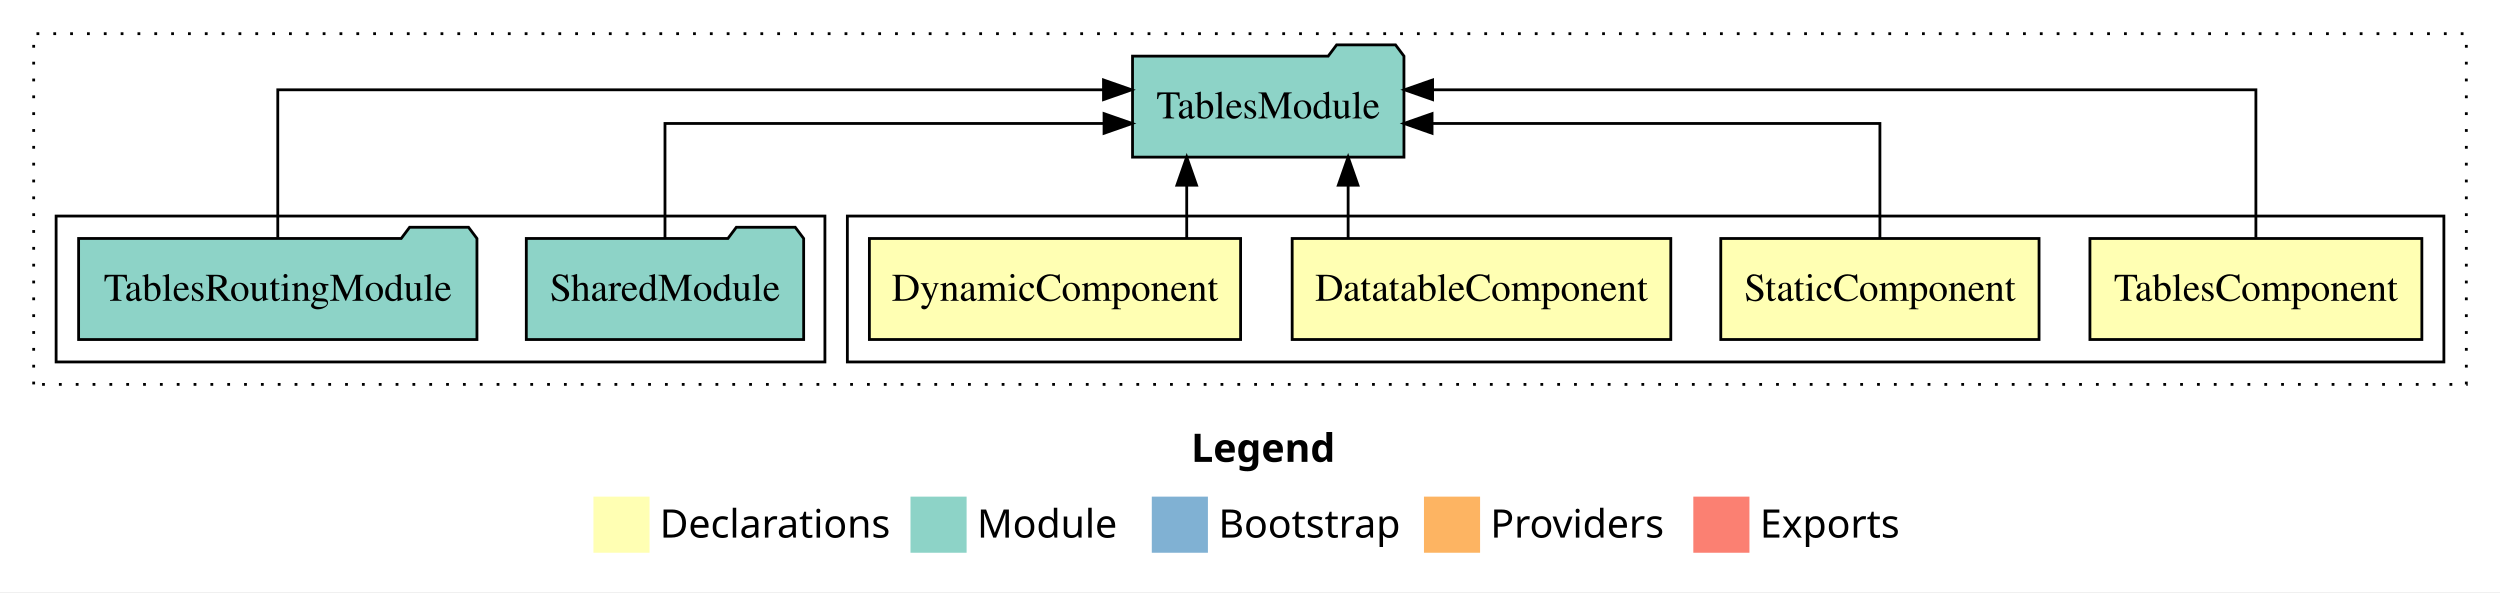
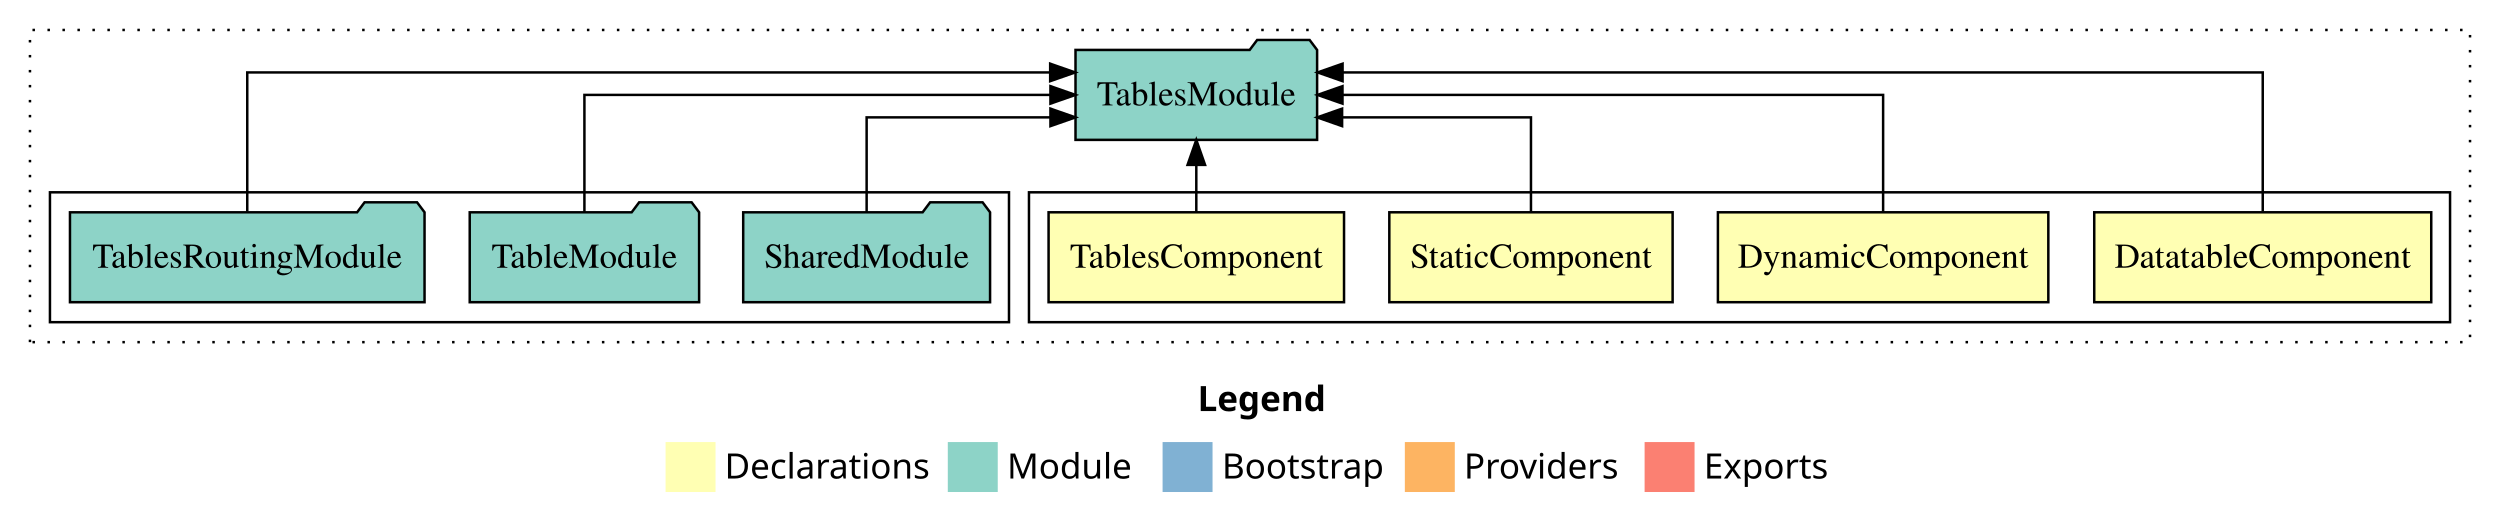
- <svg xmlns="http://www.w3.org/2000/svg" width="891pt" height="211pt" viewBox="0.00 0.00 891.00 211.00">
+ <svg xmlns="http://www.w3.org/2000/svg" width="1001pt" height="211pt" viewBox="0.00 0.00 1001.00 211.00">
  <g id="graph0" class="graph" transform="scale(1 1) rotate(0) translate(4 207)">
-     <polygon fill="#ffffff" stroke="transparent" points="-4,4 -4,-207 887,-207 887,4 -4,4" />
-     <text text-anchor="start" x="420.509" y="-42.4" font-family="sans-serif" font-weight="bold" font-size="14.00" fill="#000000">Legend</text>
-     <polygon fill="#ffffb3" stroke="transparent" points="207.5,-10 207.5,-30 227.5,-30 227.5,-10 207.5,-10" />
-     <text text-anchor="start" x="231.129" y="-15.4" font-family="sans-serif" font-size="14.00" fill="#000000">  Declarations</text>
-     <polygon fill="#8dd3c7" stroke="transparent" points="320.5,-10 320.5,-30 340.5,-30 340.5,-10 320.5,-10" />
-     <text text-anchor="start" x="344.225" y="-15.4" font-family="sans-serif" font-size="14.00" fill="#000000">  Module</text>
-     <polygon fill="#80b1d3" stroke="transparent" points="406.5,-10 406.5,-30 426.5,-30 426.5,-10 406.5,-10" />
-     <text text-anchor="start" x="430.281" y="-15.4" font-family="sans-serif" font-size="14.00" fill="#000000">  Bootstrap</text>
-     <polygon fill="#fdb462" stroke="transparent" points="503.5,-10 503.5,-30 523.5,-30 523.5,-10 503.5,-10" />
-     <text text-anchor="start" x="527.173" y="-15.4" font-family="sans-serif" font-size="14.00" fill="#000000">  Providers</text>
-     <polygon fill="#fb8072" stroke="transparent" points="599.5,-10 599.5,-30 619.5,-30 619.5,-10 599.5,-10" />
-     <text text-anchor="start" x="623.226" y="-15.4" font-family="sans-serif" font-size="14.00" fill="#000000">  Exports</text>
+     <polygon fill="#ffffff" stroke="transparent" points="-4,4 -4,-207 997,-207 997,4 -4,4" />
+     <text text-anchor="start" x="475.509" y="-42.4" font-family="sans-serif" font-weight="bold" font-size="14.00" fill="#000000">Legend</text>
+     <polygon fill="#ffffb3" stroke="transparent" points="262.5,-10 262.5,-30 282.5,-30 282.5,-10 262.5,-10" />
+     <text text-anchor="start" x="286.129" y="-15.4" font-family="sans-serif" font-size="14.00" fill="#000000">  Declarations</text>
+     <polygon fill="#8dd3c7" stroke="transparent" points="375.5,-10 375.5,-30 395.5,-30 395.5,-10 375.5,-10" />
+     <text text-anchor="start" x="399.225" y="-15.4" font-family="sans-serif" font-size="14.00" fill="#000000">  Module</text>
+     <polygon fill="#80b1d3" stroke="transparent" points="461.5,-10 461.5,-30 481.5,-30 481.5,-10 461.5,-10" />
+     <text text-anchor="start" x="485.281" y="-15.4" font-family="sans-serif" font-size="14.00" fill="#000000">  Bootstrap</text>
+     <polygon fill="#fdb462" stroke="transparent" points="558.5,-10 558.5,-30 578.5,-30 578.5,-10 558.5,-10" />
+     <text text-anchor="start" x="582.173" y="-15.4" font-family="sans-serif" font-size="14.00" fill="#000000">  Providers</text>
+     <polygon fill="#fb8072" stroke="transparent" points="654.5,-10 654.5,-30 674.5,-30 674.5,-10 654.5,-10" />
+     <text text-anchor="start" x="678.226" y="-15.4" font-family="sans-serif" font-size="14.00" fill="#000000">  Exports</text>
    <g id="clust1" class="cluster">
-       <polygon fill="none" stroke="#000000" stroke-dasharray="1,5" points="8,-70 8,-195 875,-195 875,-70 8,-70" />
+       <polygon fill="none" stroke="#000000" stroke-dasharray="1,5" points="8,-70 8,-195 985,-195 985,-70 8,-70" />
    </g>
    <g id="clust2" class="cluster">
-       <polygon fill="none" stroke="#000000" points="298,-78 298,-130 867,-130 867,-78 298,-78" />
+       <polygon fill="none" stroke="#000000" points="408,-78 408,-130 977,-130 977,-78 408,-78" />
    </g>
    <g id="clust7" class="cluster">
-       <polygon fill="none" stroke="#000000" points="16,-78 16,-130 290,-130 290,-78 16,-78" />
+       <polygon fill="none" stroke="#000000" points="16,-78 16,-130 400,-130 400,-78 16,-78" />
    </g>
    <g id="node1" class="node">
-       <polygon fill="#ffffb3" stroke="#000000" points="859.15,-122 740.85,-122 740.85,-86 859.15,-86 859.15,-122" />
-       <text text-anchor="middle" x="800" y="-99.8" font-family="Times,serif" font-size="14.00" fill="#000000">TablesComponent</text>
+       <polygon fill="#ffffb3" stroke="#000000" points="969.469,-122 834.531,-122 834.531,-86 969.469,-86 969.469,-122" />
+       <text text-anchor="middle" x="902" y="-99.8" font-family="Times,serif" font-size="14.00" fill="#000000">DatatableComponent</text>
    </g>
    <g id="node5" class="node">
-       <polygon fill="#8dd3c7" stroke="#000000" points="496.367,-187 493.367,-191 472.367,-191 469.367,-187 399.633,-187 399.633,-151 496.367,-151 496.367,-187" />
-       <text text-anchor="middle" x="448" y="-164.8" font-family="Times,serif" font-size="14.00" fill="#000000">TablesModule</text>
+       <polygon fill="#8dd3c7" stroke="#000000" points="523.367,-187 520.367,-191 499.367,-191 496.367,-187 426.633,-187 426.633,-151 523.367,-151 523.367,-187" />
+       <text text-anchor="middle" x="475" y="-164.8" font-family="Times,serif" font-size="14.00" fill="#000000">TablesModule</text>
    </g>
    <g id="edge1" class="edge">
-       <path fill="none" stroke="#000000" d="M800,-122.284C800,-143.321 800,-175 800,-175 800,-175 506.575,-175 506.575,-175" />
-       <polygon fill="#000000" stroke="#000000" points="506.575,-171.5 496.575,-175 506.575,-178.5 506.575,-171.5" />
+       <path fill="none" stroke="#000000" d="M902,-122.292C902,-144.206 902,-178 902,-178 902,-178 533.567,-178 533.567,-178" />
+       <polygon fill="#000000" stroke="#000000" points="533.567,-174.5 523.567,-178 533.567,-181.5 533.567,-174.5" />
    </g>
    <g id="node2" class="node">
-       <polygon fill="#ffffb3" stroke="#000000" points="722.716,-122 609.284,-122 609.284,-86 722.716,-86 722.716,-122" />
-       <text text-anchor="middle" x="666" y="-99.8" font-family="Times,serif" font-size="14.00" fill="#000000">StaticComponent</text>
+       <polygon fill="#ffffb3" stroke="#000000" points="816.15,-122 683.85,-122 683.85,-86 816.15,-86 816.15,-122" />
+       <text text-anchor="middle" x="750" y="-99.8" font-family="Times,serif" font-size="14.00" fill="#000000">DynamicComponent</text>
    </g>
    <g id="edge2" class="edge">
-       <path fill="none" stroke="#000000" d="M666,-122.022C666,-139.373 666,-163 666,-163 666,-163 506.381,-163 506.381,-163" />
-       <polygon fill="#000000" stroke="#000000" points="506.381,-159.5 496.381,-163 506.381,-166.5 506.381,-159.5" />
+       <path fill="none" stroke="#000000" d="M750,-122.106C750,-141.339 750,-169 750,-169 750,-169 533.532,-169 533.532,-169" />
+       <polygon fill="#000000" stroke="#000000" points="533.532,-165.5 523.532,-169 533.531,-172.5 533.532,-165.5" />
    </g>
    <g id="node3" class="node">
-       <polygon fill="#ffffb3" stroke="#000000" points="591.469,-122 456.531,-122 456.531,-86 591.469,-86 591.469,-122" />
-       <text text-anchor="middle" x="524" y="-99.8" font-family="Times,serif" font-size="14.00" fill="#000000">DatatableComponent</text>
+       <polygon fill="#ffffb3" stroke="#000000" points="665.716,-122 552.284,-122 552.284,-86 665.716,-86 665.716,-122" />
+       <text text-anchor="middle" x="609" y="-99.8" font-family="Times,serif" font-size="14.00" fill="#000000">StaticComponent</text>
    </g>
    <g id="edge3" class="edge">
-       <path fill="none" stroke="#000000" d="M476.474,-122.106C476.474,-122.106 476.474,-140.991 476.474,-140.991" />
-       <polygon fill="#000000" stroke="#000000" points="472.974,-140.991 476.474,-150.991 479.974,-140.991 472.974,-140.991" />
+       <path fill="none" stroke="#000000" d="M609,-122.027C609,-138.398 609,-160 609,-160 609,-160 533.377,-160 533.377,-160" />
+       <polygon fill="#000000" stroke="#000000" points="533.377,-156.5 523.377,-160 533.377,-163.5 533.377,-156.5" />
    </g>
    <g id="node4" class="node">
-       <polygon fill="#ffffb3" stroke="#000000" points="438.15,-122 305.85,-122 305.85,-86 438.15,-86 438.15,-122" />
-       <text text-anchor="middle" x="372" y="-99.8" font-family="Times,serif" font-size="14.00" fill="#000000">DynamicComponent</text>
+       <polygon fill="#ffffb3" stroke="#000000" points="534.15,-122 415.85,-122 415.85,-86 534.15,-86 534.15,-122" />
+       <text text-anchor="middle" x="475" y="-99.8" font-family="Times,serif" font-size="14.00" fill="#000000">TablesComponent</text>
    </g>
    <g id="edge4" class="edge">
-       <path fill="none" stroke="#000000" d="M418.946,-122.106C418.946,-122.106 418.946,-140.991 418.946,-140.991" />
-       <polygon fill="#000000" stroke="#000000" points="415.446,-140.991 418.946,-150.991 422.446,-140.991 415.446,-140.991" />
+       <path fill="none" stroke="#000000" d="M475,-122.106C475,-122.106 475,-140.991 475,-140.991" />
+       <polygon fill="#000000" stroke="#000000" points="471.5,-140.991 475,-150.991 478.5,-140.991 471.5,-140.991" />
    </g>
    <g id="node6" class="node">
-       <polygon fill="#8dd3c7" stroke="#000000" points="282.423,-122 279.423,-126 258.423,-126 255.423,-122 183.577,-122 183.577,-86 282.423,-86 282.423,-122" />
-       <text text-anchor="middle" x="233" y="-99.8" font-family="Times,serif" font-size="14.00" fill="#000000">SharedModule</text>
+       <polygon fill="#8dd3c7" stroke="#000000" points="392.423,-122 389.423,-126 368.423,-126 365.423,-122 293.577,-122 293.577,-86 392.423,-86 392.423,-122" />
+       <text text-anchor="middle" x="343" y="-99.8" font-family="Times,serif" font-size="14.00" fill="#000000">SharedModule</text>
    </g>
    <g id="edge5" class="edge">
-       <path fill="none" stroke="#000000" d="M233,-122.022C233,-139.373 233,-163 233,-163 233,-163 389.482,-163 389.482,-163" />
-       <polygon fill="#000000" stroke="#000000" points="389.482,-166.5 399.482,-163 389.482,-159.5 389.482,-166.5" />
+       <path fill="none" stroke="#000000" d="M343,-122.027C343,-138.398 343,-160 343,-160 343,-160 416.598,-160 416.598,-160" />
+       <polygon fill="#000000" stroke="#000000" points="416.598,-163.5 426.598,-160 416.598,-156.5 416.598,-163.5" />
    </g>
    <g id="node7" class="node">
+       <polygon fill="#8dd3c7" stroke="#000000" points="275.923,-122 272.923,-126 251.923,-126 248.923,-122 184.077,-122 184.077,-86 275.923,-86 275.923,-122" />
+       <text text-anchor="middle" x="230" y="-99.8" font-family="Times,serif" font-size="14.00" fill="#000000">TableModule</text>
+     </g>
+     <g id="edge6" class="edge">
+       <path fill="none" stroke="#000000" d="M230,-122.106C230,-141.339 230,-169 230,-169 230,-169 416.596,-169 416.596,-169" />
+       <polygon fill="#000000" stroke="#000000" points="416.596,-172.5 426.596,-169 416.596,-165.5 416.596,-172.5" />
+     </g>
+     <g id="node8" class="node">
      <polygon fill="#8dd3c7" stroke="#000000" points="165.985,-122 162.985,-126 141.985,-126 138.985,-122 24.015,-122 24.015,-86 165.985,-86 165.985,-122" />
      <text text-anchor="middle" x="95" y="-99.8" font-family="Times,serif" font-size="14.00" fill="#000000">TablesRoutingModule</text>
    </g>
-     <g id="edge6" class="edge">
-       <path fill="none" stroke="#000000" d="M95,-122.284C95,-143.321 95,-175 95,-175 95,-175 389.288,-175 389.288,-175" />
-       <polygon fill="#000000" stroke="#000000" points="389.288,-178.5 399.288,-175 389.287,-171.5 389.288,-178.5" />
+     <g id="edge7" class="edge">
+       <path fill="none" stroke="#000000" d="M95,-122.292C95,-144.206 95,-178 95,-178 95,-178 416.487,-178 416.487,-178" />
+       <polygon fill="#000000" stroke="#000000" points="416.487,-181.5 426.487,-178 416.487,-174.5 416.487,-181.5" />
    </g>
  </g>
</svg>
